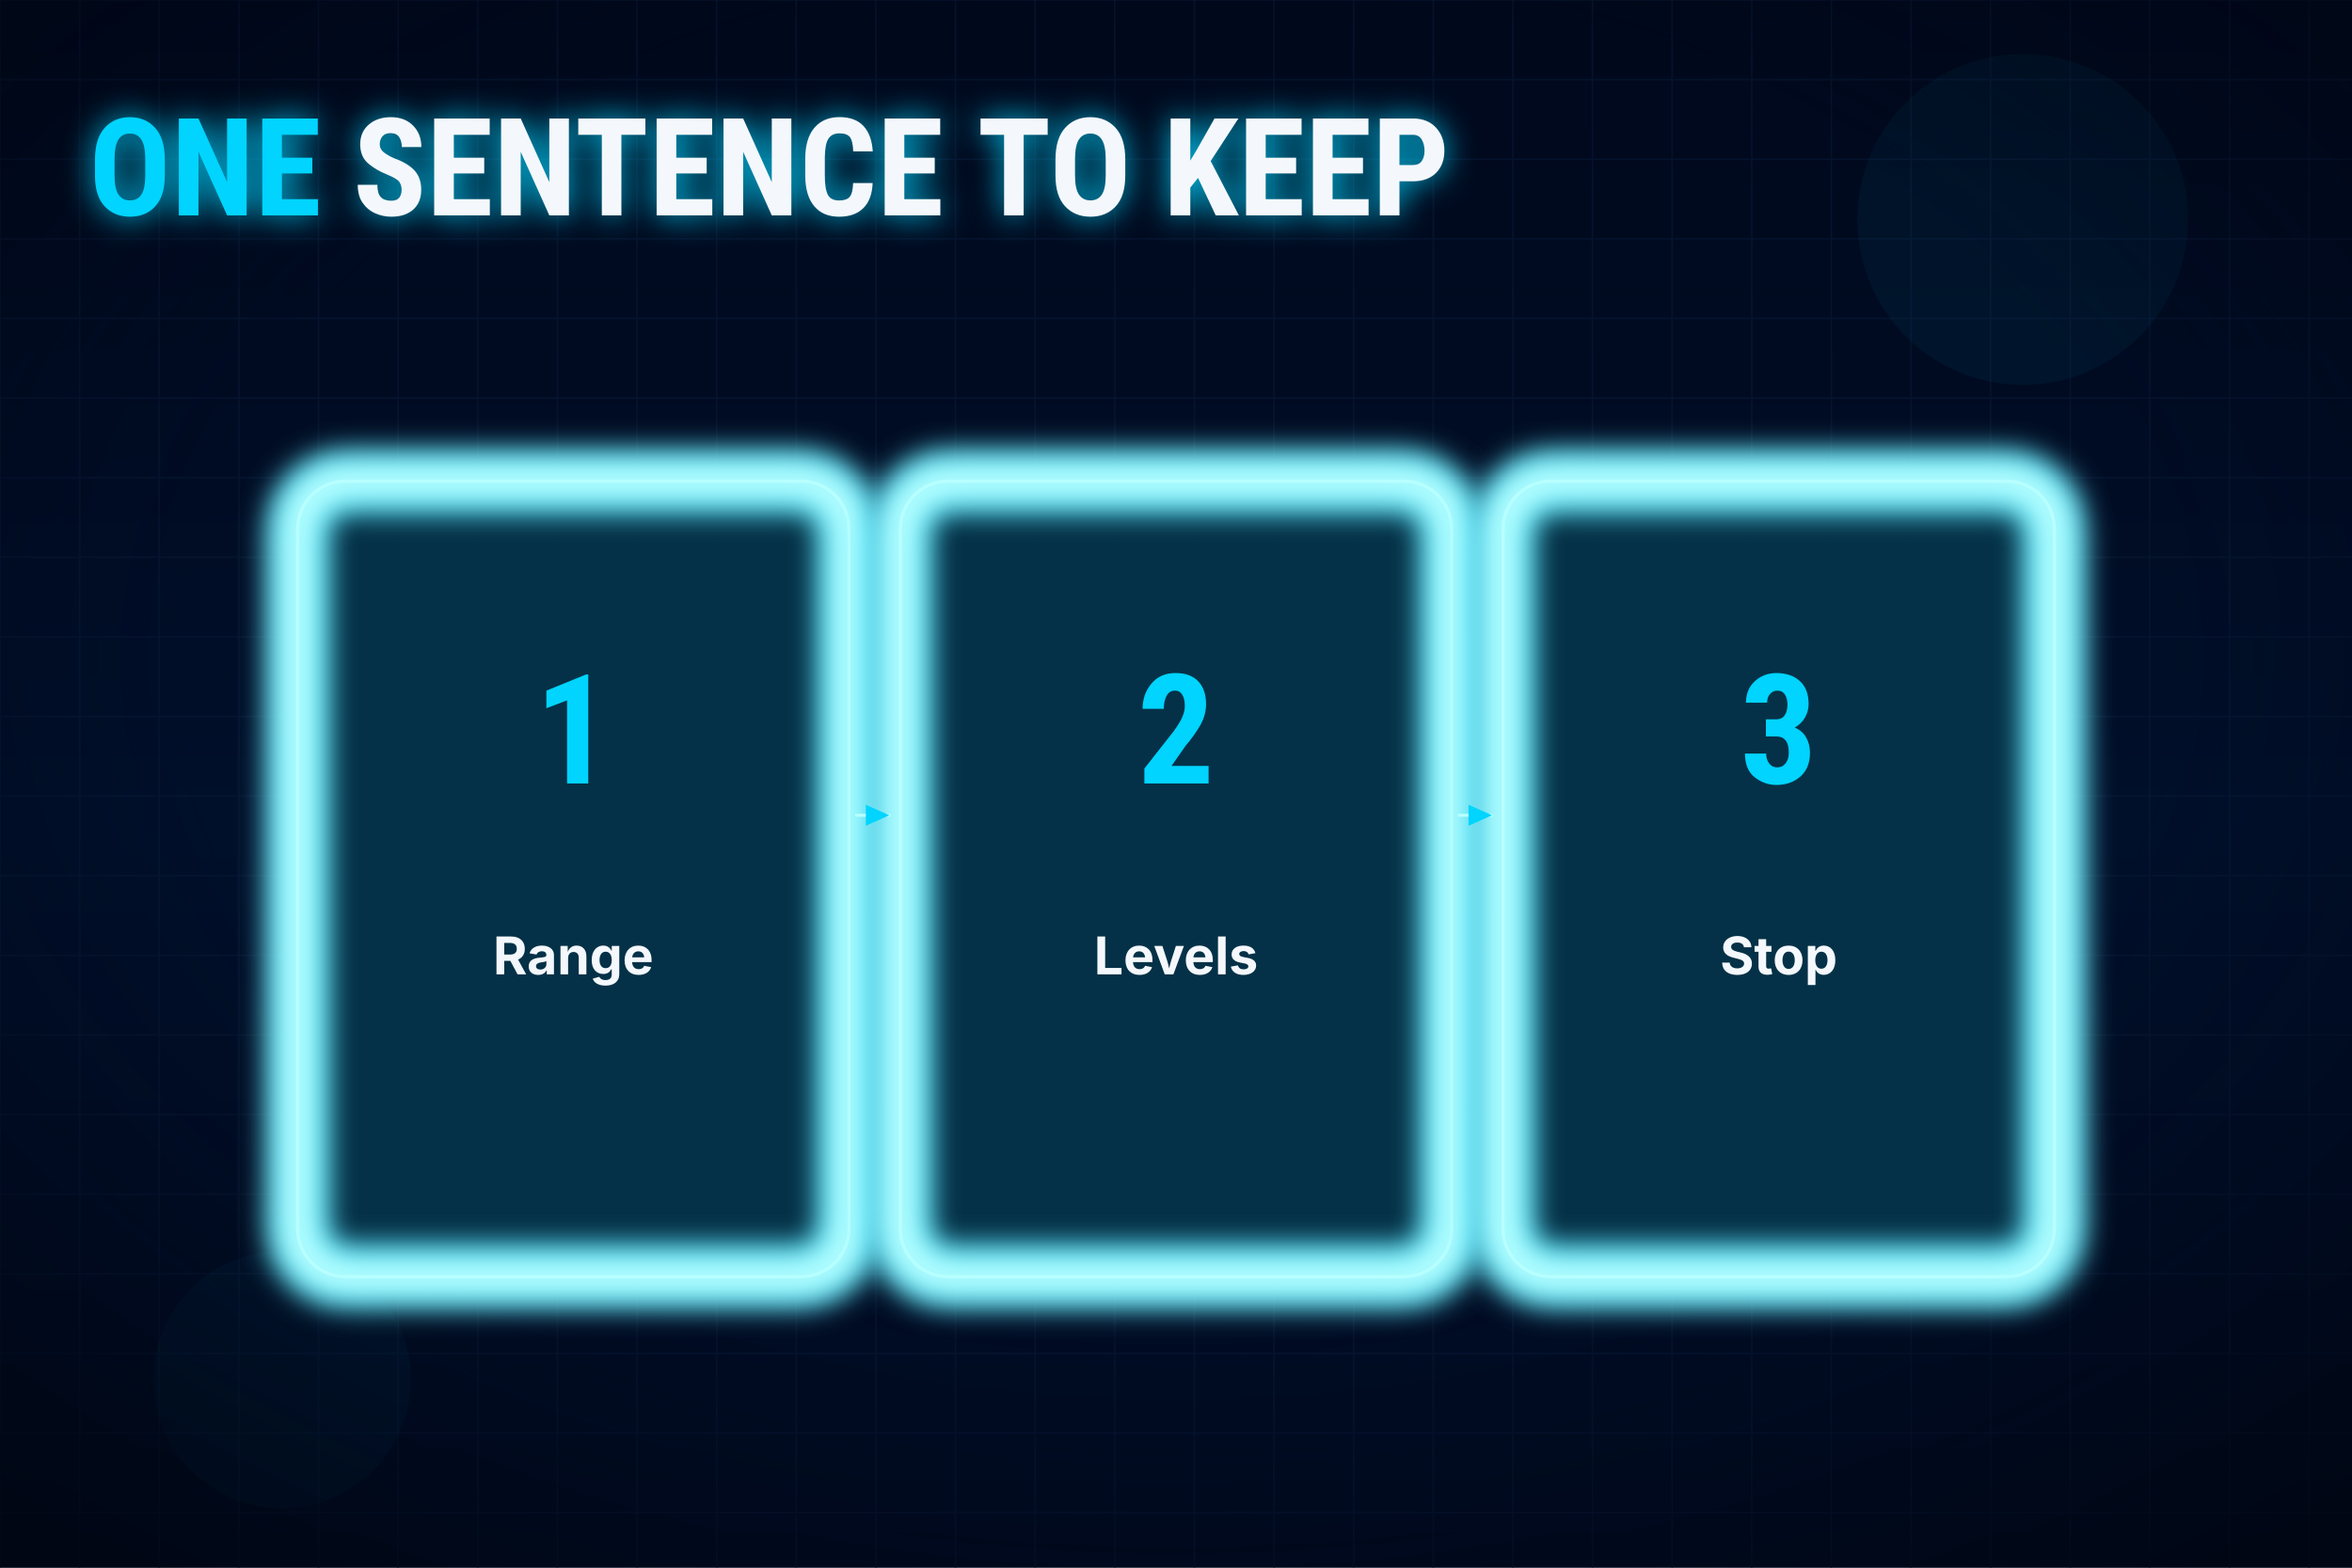
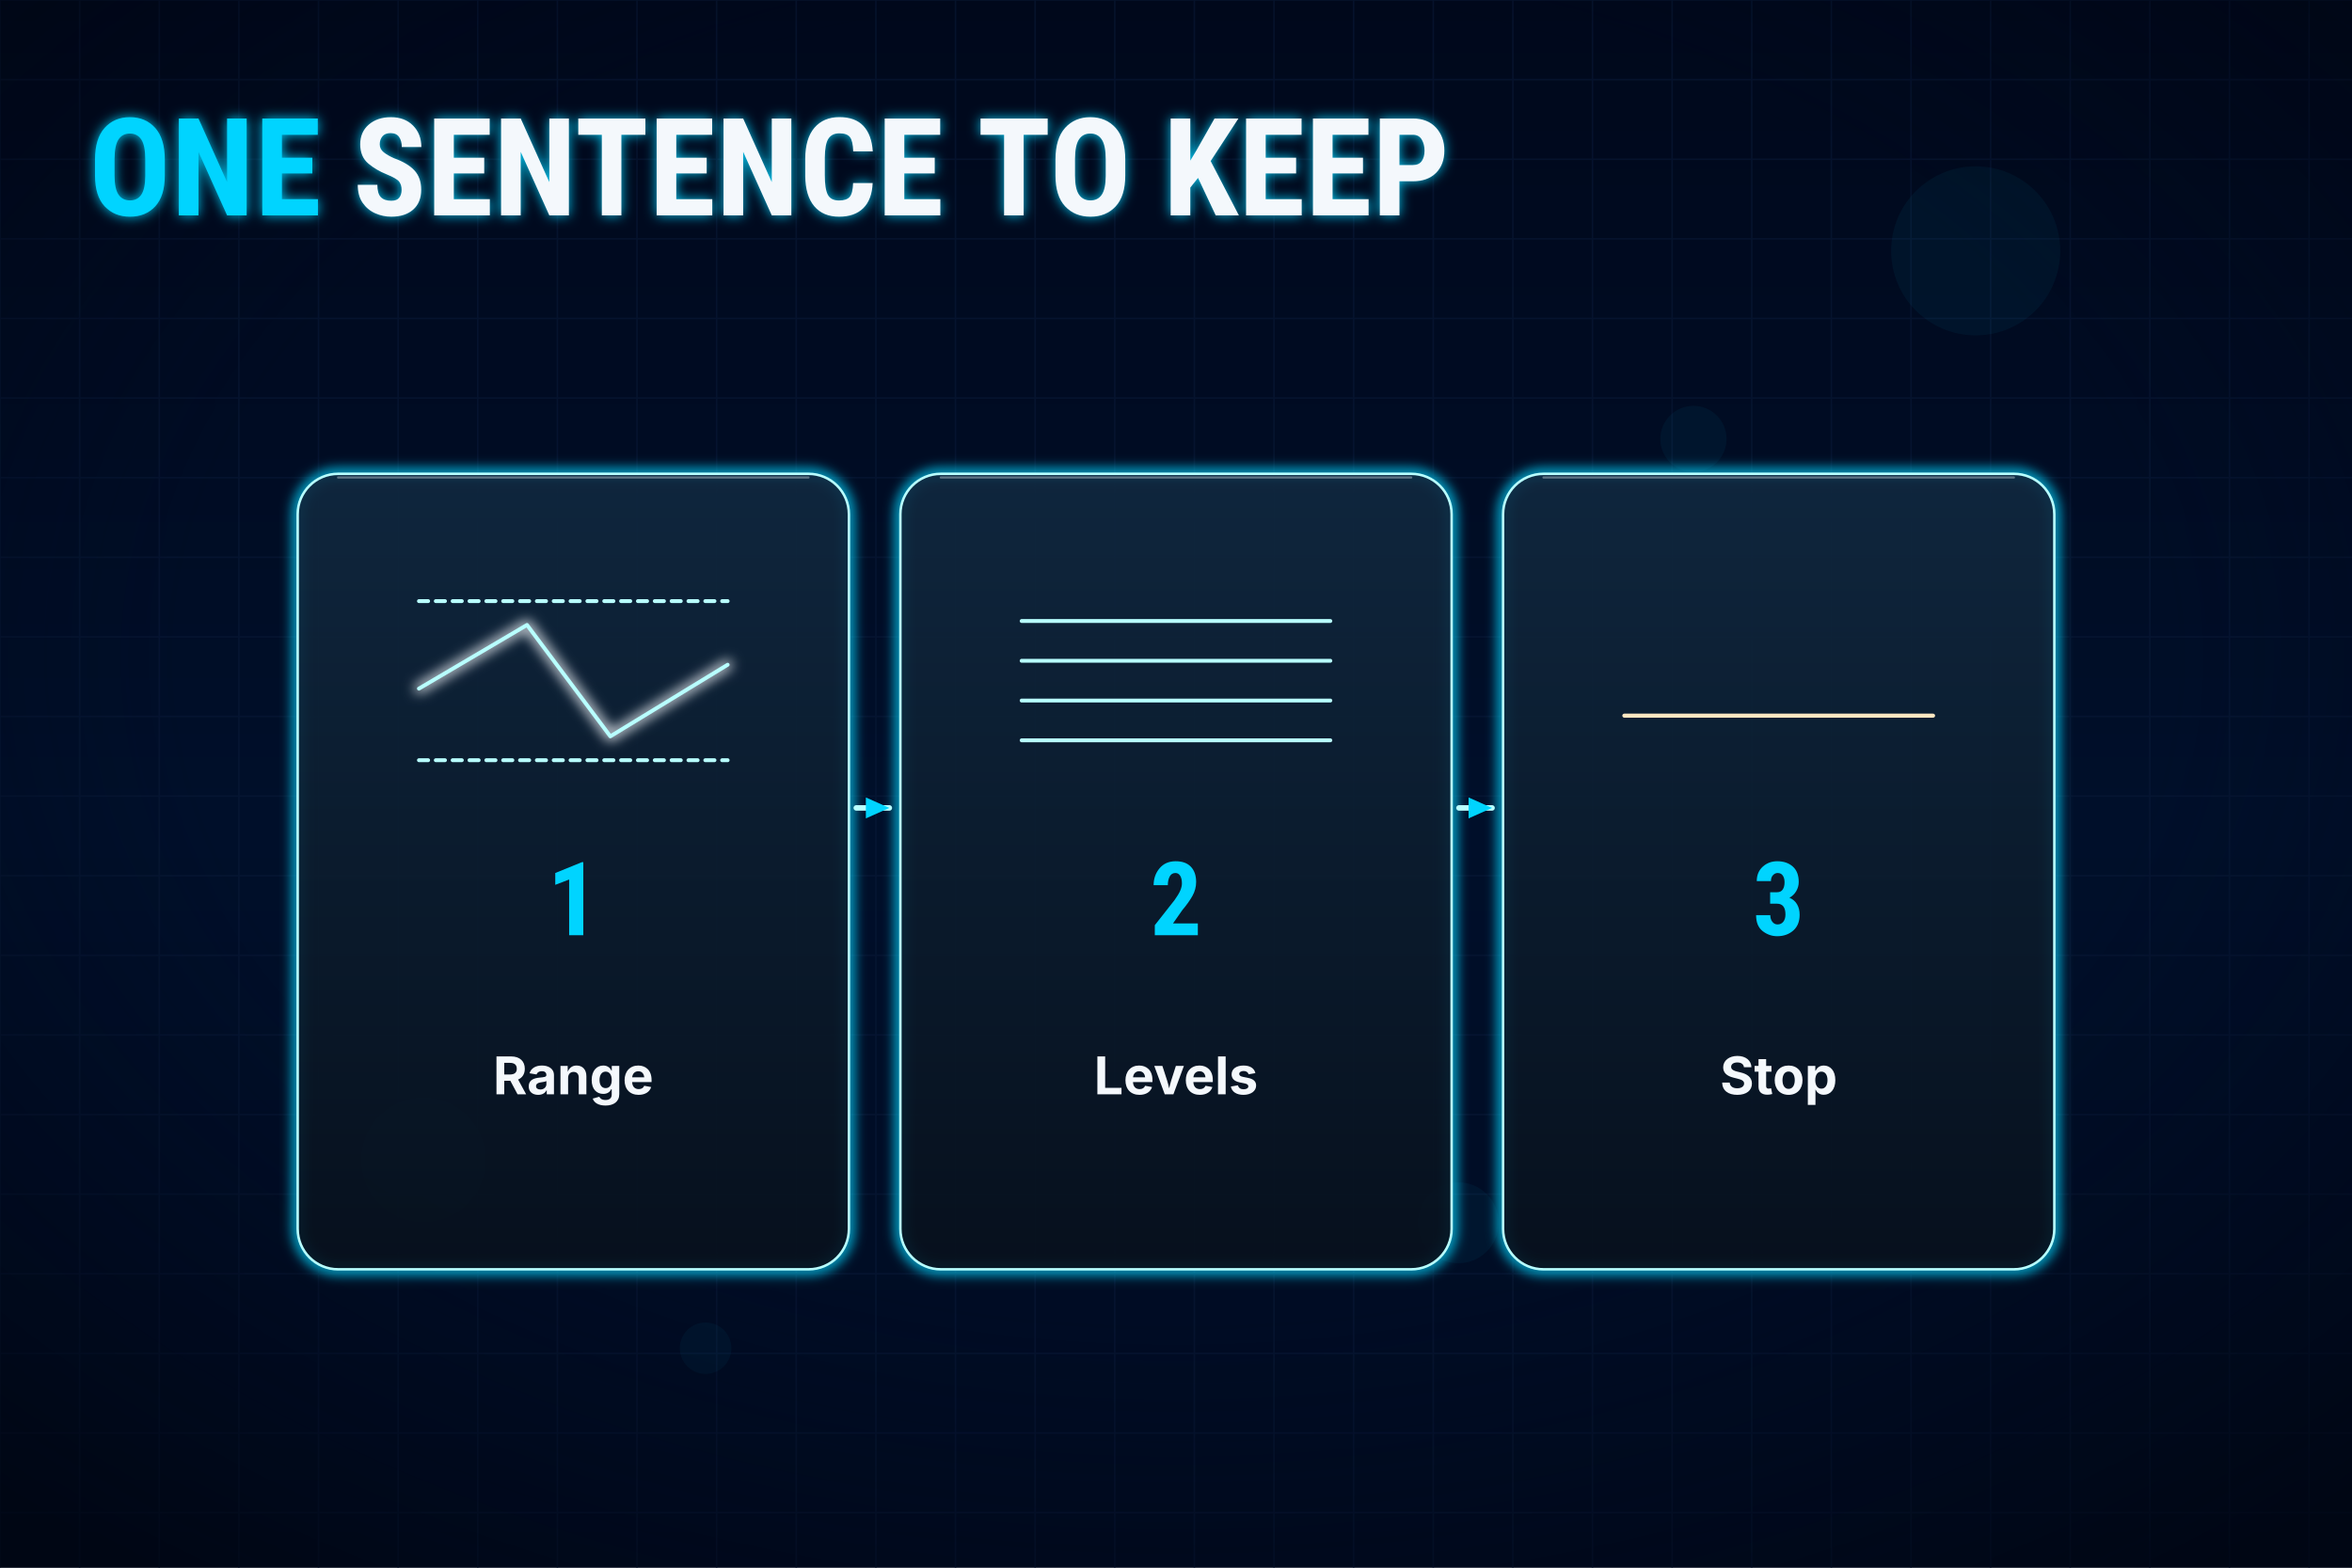
<svg xmlns="http://www.w3.org/2000/svg" width="1536" height="1024" viewBox="0 0 1536 1024">
  <defs>
    <style>
@font-face { font-family: "Inter"; src: url("file:///agent/repos/claude/skills/illustration-engine/illustration_engine/assets/fonts/Inter-Regular.ttf") format("truetype"); font-weight: 400; font-style: normal; }
@font-face { font-family: "Inter"; src: url("file:///agent/repos/claude/skills/illustration-engine/illustration_engine/assets/fonts/Inter-SemiBold.ttf") format("truetype"); font-weight: 600; font-style: normal; }
@font-face { font-family: "Inter"; src: url("file:///agent/repos/claude/skills/illustration-engine/illustration_engine/assets/fonts/Inter-Bold.ttf") format("truetype"); font-weight: 700; font-style: normal; }
@font-face { font-family: "Roboto Condensed"; src: url("file:///agent/repos/claude/skills/illustration-engine/illustration_engine/assets/fonts/RobotoCondensed-Bold.ttf") format("truetype"); font-weight: 700; font-style: normal; }
</style>
    <linearGradient id="bg1" x1="0" y1="0" x2="0" y2="1">
      <stop offset="0%" stop-color="#00081B" />
      <stop offset="52%" stop-color="#000F2A" />
      <stop offset="100%" stop-color="#000B21" />
    </linearGradient>
    <radialGradient id="vig2" cx="50%" cy="42%" r="72%">
      <stop offset="58%" stop-color="#00081B" stop-opacity="0" />
      <stop offset="100%" stop-color="#00040F" stop-opacity="0.72" />
    </radialGradient>
    <filter id="bloom" x="-150%" y="-150%" width="400%" height="400%" color-interpolation-filters="sRGB">
-       <feGaussianBlur in="SourceGraphic" stdDeviation="10" />
+       <feGaussianBlur in="SourceGraphic" stdDeviation="4" />
    </filter>
+     <linearGradient id="glass3" x1="0" y1="0" x2="0" y2="1">
+       <stop offset="0%" stop-color="#10283F" />
+       <stop offset="100%" stop-color="#07101C" />
+     </linearGradient>
+     <linearGradient id="glass4" x1="0" y1="0" x2="0" y2="1">
+       <stop offset="0%" stop-color="#10283F" />
+       <stop offset="100%" stop-color="#07101C" />
+     </linearGradient>
+     <linearGradient id="glass5" x1="0" y1="0" x2="0" y2="1">
+       <stop offset="0%" stop-color="#10283F" />
+       <stop offset="100%" stop-color="#07101C" />
+     </linearGradient>
  </defs>
  <rect x="0" y="0" width="1536" height="1024" rx="0" ry="0" fill="url(#bg1)" fill-opacity="1" stroke="none" stroke-width="0" stroke-opacity="1" />
  <g opacity="0.55">
    <line x1="0" y1="0" x2="0" y2="1024" stroke="#0A1A38" stroke-width="1" stroke-linecap="round" stroke-opacity="1" />
    <line x1="52" y1="0" x2="52" y2="1024" stroke="#0A1A38" stroke-width="1" stroke-linecap="round" stroke-opacity="1" />
    <line x1="104" y1="0" x2="104" y2="1024" stroke="#0A1A38" stroke-width="1" stroke-linecap="round" stroke-opacity="1" />
    <line x1="156" y1="0" x2="156" y2="1024" stroke="#0A1A38" stroke-width="1" stroke-linecap="round" stroke-opacity="1" />
    <line x1="208" y1="0" x2="208" y2="1024" stroke="#0A1A38" stroke-width="1" stroke-linecap="round" stroke-opacity="1" />
    <line x1="260" y1="0" x2="260" y2="1024" stroke="#0A1A38" stroke-width="1" stroke-linecap="round" stroke-opacity="1" />
    <line x1="312" y1="0" x2="312" y2="1024" stroke="#0A1A38" stroke-width="1" stroke-linecap="round" stroke-opacity="1" />
    <line x1="364" y1="0" x2="364" y2="1024" stroke="#0A1A38" stroke-width="1" stroke-linecap="round" stroke-opacity="1" />
    <line x1="416" y1="0" x2="416" y2="1024" stroke="#0A1A38" stroke-width="1" stroke-linecap="round" stroke-opacity="1" />
    <line x1="468" y1="0" x2="468" y2="1024" stroke="#0A1A38" stroke-width="1" stroke-linecap="round" stroke-opacity="1" />
    <line x1="520" y1="0" x2="520" y2="1024" stroke="#0A1A38" stroke-width="1" stroke-linecap="round" stroke-opacity="1" />
    <line x1="572" y1="0" x2="572" y2="1024" stroke="#0A1A38" stroke-width="1" stroke-linecap="round" stroke-opacity="1" />
    <line x1="624" y1="0" x2="624" y2="1024" stroke="#0A1A38" stroke-width="1" stroke-linecap="round" stroke-opacity="1" />
    <line x1="676" y1="0" x2="676" y2="1024" stroke="#0A1A38" stroke-width="1" stroke-linecap="round" stroke-opacity="1" />
    <line x1="728" y1="0" x2="728" y2="1024" stroke="#0A1A38" stroke-width="1" stroke-linecap="round" stroke-opacity="1" />
    <line x1="780" y1="0" x2="780" y2="1024" stroke="#0A1A38" stroke-width="1" stroke-linecap="round" stroke-opacity="1" />
    <line x1="832" y1="0" x2="832" y2="1024" stroke="#0A1A38" stroke-width="1" stroke-linecap="round" stroke-opacity="1" />
    <line x1="884" y1="0" x2="884" y2="1024" stroke="#0A1A38" stroke-width="1" stroke-linecap="round" stroke-opacity="1" />
    <line x1="936" y1="0" x2="936" y2="1024" stroke="#0A1A38" stroke-width="1" stroke-linecap="round" stroke-opacity="1" />
    <line x1="988" y1="0" x2="988" y2="1024" stroke="#0A1A38" stroke-width="1" stroke-linecap="round" stroke-opacity="1" />
    <line x1="1040" y1="0" x2="1040" y2="1024" stroke="#0A1A38" stroke-width="1" stroke-linecap="round" stroke-opacity="1" />
    <line x1="1092" y1="0" x2="1092" y2="1024" stroke="#0A1A38" stroke-width="1" stroke-linecap="round" stroke-opacity="1" />
    <line x1="1144" y1="0" x2="1144" y2="1024" stroke="#0A1A38" stroke-width="1" stroke-linecap="round" stroke-opacity="1" />
    <line x1="1196" y1="0" x2="1196" y2="1024" stroke="#0A1A38" stroke-width="1" stroke-linecap="round" stroke-opacity="1" />
    <line x1="1248" y1="0" x2="1248" y2="1024" stroke="#0A1A38" stroke-width="1" stroke-linecap="round" stroke-opacity="1" />
    <line x1="1300" y1="0" x2="1300" y2="1024" stroke="#0A1A38" stroke-width="1" stroke-linecap="round" stroke-opacity="1" />
    <line x1="1352" y1="0" x2="1352" y2="1024" stroke="#0A1A38" stroke-width="1" stroke-linecap="round" stroke-opacity="1" />
    <line x1="1404" y1="0" x2="1404" y2="1024" stroke="#0A1A38" stroke-width="1" stroke-linecap="round" stroke-opacity="1" />
    <line x1="1456" y1="0" x2="1456" y2="1024" stroke="#0A1A38" stroke-width="1" stroke-linecap="round" stroke-opacity="1" />
    <line x1="1508" y1="0" x2="1508" y2="1024" stroke="#0A1A38" stroke-width="1" stroke-linecap="round" stroke-opacity="1" />
    <line x1="0" y1="0" x2="1536" y2="0" stroke="#0A1A38" stroke-width="1" stroke-linecap="round" stroke-opacity="1" />
    <line x1="0" y1="52" x2="1536" y2="52" stroke="#0A1A38" stroke-width="1" stroke-linecap="round" stroke-opacity="1" />
    <line x1="0" y1="104" x2="1536" y2="104" stroke="#0A1A38" stroke-width="1" stroke-linecap="round" stroke-opacity="1" />
    <line x1="0" y1="156" x2="1536" y2="156" stroke="#0A1A38" stroke-width="1" stroke-linecap="round" stroke-opacity="1" />
    <line x1="0" y1="208" x2="1536" y2="208" stroke="#0A1A38" stroke-width="1" stroke-linecap="round" stroke-opacity="1" />
    <line x1="0" y1="260" x2="1536" y2="260" stroke="#0A1A38" stroke-width="1" stroke-linecap="round" stroke-opacity="1" />
    <line x1="0" y1="312" x2="1536" y2="312" stroke="#0A1A38" stroke-width="1" stroke-linecap="round" stroke-opacity="1" />
    <line x1="0" y1="364" x2="1536" y2="364" stroke="#0A1A38" stroke-width="1" stroke-linecap="round" stroke-opacity="1" />
    <line x1="0" y1="416" x2="1536" y2="416" stroke="#0A1A38" stroke-width="1" stroke-linecap="round" stroke-opacity="1" />
    <line x1="0" y1="468" x2="1536" y2="468" stroke="#0A1A38" stroke-width="1" stroke-linecap="round" stroke-opacity="1" />
    <line x1="0" y1="520" x2="1536" y2="520" stroke="#0A1A38" stroke-width="1" stroke-linecap="round" stroke-opacity="1" />
    <line x1="0" y1="572" x2="1536" y2="572" stroke="#0A1A38" stroke-width="1" stroke-linecap="round" stroke-opacity="1" />
    <line x1="0" y1="624" x2="1536" y2="624" stroke="#0A1A38" stroke-width="1" stroke-linecap="round" stroke-opacity="1" />
    <line x1="0" y1="676" x2="1536" y2="676" stroke="#0A1A38" stroke-width="1" stroke-linecap="round" stroke-opacity="1" />
    <line x1="0" y1="728" x2="1536" y2="728" stroke="#0A1A38" stroke-width="1" stroke-linecap="round" stroke-opacity="1" />
    <line x1="0" y1="780" x2="1536" y2="780" stroke="#0A1A38" stroke-width="1" stroke-linecap="round" stroke-opacity="1" />
    <line x1="0" y1="832" x2="1536" y2="832" stroke="#0A1A38" stroke-width="1" stroke-linecap="round" stroke-opacity="1" />
    <line x1="0" y1="884" x2="1536" y2="884" stroke="#0A1A38" stroke-width="1" stroke-linecap="round" stroke-opacity="1" />
    <line x1="0" y1="936" x2="1536" y2="936" stroke="#0A1A38" stroke-width="1" stroke-linecap="round" stroke-opacity="1" />
    <line x1="0" y1="988" x2="1536" y2="988" stroke="#0A1A38" stroke-width="1" stroke-linecap="round" stroke-opacity="1" />
  </g>
-   <circle cx="1320.96" cy="143.36" r="108" fill="#00D4FF" fill-opacity="0.045" stroke="none" stroke-width="0" />
-   <circle cx="184.32" cy="901.12" r="84" fill="#00D4FF" fill-opacity="0.045" stroke="none" stroke-width="0" />
+   <circle cx="1290.24" cy="163.84" r="55.2" fill="#00D4FF" fill-opacity="0.05" stroke="none" stroke-width="0" />
+   <circle cx="1105.92" cy="286.72" r="21.6" fill="#00D4FF" fill-opacity="0.05" stroke="none" stroke-width="0" />
+   <circle cx="276.48" cy="757.76" r="40.8" fill="#00D4FF" fill-opacity="0.05" stroke="none" stroke-width="0" />
+   <circle cx="460.8" cy="880.64" r="16.8" fill="#00D4FF" fill-opacity="0.05" stroke="none" stroke-width="0" />
+   <circle cx="952.32" cy="798.72" r="26.4" fill="#00D4FF" fill-opacity="0.05" stroke="none" stroke-width="0" />
  <rect x="0" y="0" width="1536" height="1024" rx="0" ry="0" fill="url(#vig2)" fill-opacity="1" stroke="none" stroke-width="0" stroke-opacity="1" />
  <text x="58" y="140.68" fill="#00D4FF" fill-opacity="0.9" font-family="Roboto Condensed" font-weight="700" font-size="89" text-anchor="start" filter="url(#bloom)">ONE</text>
  <text x="58" y="140.68" fill="#00D4FF" fill-opacity="1" font-family="Roboto Condensed" font-weight="700" font-size="89" text-anchor="start">ONE</text>
  <text x="230.41" y="140.68" fill="#00D4FF" fill-opacity="0.9" font-family="Roboto Condensed" font-weight="700" font-size="89" text-anchor="start" filter="url(#bloom)">SENTENCE</text>
  <text x="230.41" y="140.68" fill="#F4F8FC" fill-opacity="1" font-family="Roboto Condensed" font-weight="700" font-size="89" text-anchor="start">SENTENCE</text>
  <text x="638.09" y="140.68" fill="#00D4FF" fill-opacity="0.9" font-family="Roboto Condensed" font-weight="700" font-size="89" text-anchor="start" filter="url(#bloom)">TO</text>
  <text x="638.09" y="140.68" fill="#F4F8FC" fill-opacity="1" font-family="Roboto Condensed" font-weight="700" font-size="89" text-anchor="start">TO</text>
  <text x="759.44" y="140.68" fill="#00D4FF" fill-opacity="0.9" font-family="Roboto Condensed" font-weight="700" font-size="89" text-anchor="start" filter="url(#bloom)">KEEP</text>
  <text x="759.44" y="140.68" fill="#F4F8FC" fill-opacity="1" font-family="Roboto Condensed" font-weight="700" font-size="89" text-anchor="start">KEEP</text>
-   <rect x="194.4" y="314.3" width="360" height="519.6" rx="31.2" ry="31.2" fill="#060E1E" fill-opacity="0.9" stroke="none" stroke-width="0" stroke-opacity="1" />
-   <rect x="194.4" y="314.3" width="360" height="519.6" rx="31.2" ry="31.2" fill="#00D4FF" fill-opacity="0.18" stroke="none" stroke-width="0" stroke-opacity="1" />
-   <rect x="194.4" y="314.3" width="360" height="519.6" rx="31.2" ry="31.2" fill="none" fill-opacity="0.8" stroke="#00D4FF" stroke-width="32" stroke-opacity="1" filter="url(#bloom)" />
-   <rect x="194.4" y="314.3" width="360" height="519.6" rx="31.2" ry="31.2" fill="none" fill-opacity="0.55" stroke="#B8FFFF" stroke-width="32" stroke-opacity="1" filter="url(#bloom)" />
-   <rect x="194.4" y="314.3" width="360" height="519.6" rx="31.2" ry="31.2" fill="none" fill-opacity="1" stroke="#B8FFFF" stroke-width="2.04" stroke-opacity="1" />
-   <text x="374.4" y="511.75" fill="#00D4FF" fill-opacity="1" font-family="Roboto Condensed" font-weight="700" font-size="100" text-anchor="middle">1</text>
-   <text x="374.4" y="636.45" fill="#F4F8FC" fill-opacity="1" font-family="Inter" font-weight="700" font-size="34" text-anchor="middle">Range</text>
-   <rect x="588" y="314.3" width="360" height="519.6" rx="31.2" ry="31.2" fill="#060E1E" fill-opacity="0.9" stroke="none" stroke-width="0" stroke-opacity="1" />
-   <rect x="588" y="314.3" width="360" height="519.6" rx="31.2" ry="31.2" fill="#00D4FF" fill-opacity="0.18" stroke="none" stroke-width="0" stroke-opacity="1" />
-   <rect x="588" y="314.3" width="360" height="519.6" rx="31.2" ry="31.2" fill="none" fill-opacity="0.8" stroke="#00D4FF" stroke-width="32" stroke-opacity="1" filter="url(#bloom)" />
-   <rect x="588" y="314.3" width="360" height="519.6" rx="31.2" ry="31.2" fill="none" fill-opacity="0.55" stroke="#B8FFFF" stroke-width="32" stroke-opacity="1" filter="url(#bloom)" />
-   <rect x="588" y="314.3" width="360" height="519.6" rx="31.2" ry="31.2" fill="none" fill-opacity="1" stroke="#B8FFFF" stroke-width="2.04" stroke-opacity="1" />
-   <text x="768" y="511.75" fill="#00D4FF" fill-opacity="1" font-family="Roboto Condensed" font-weight="700" font-size="100" text-anchor="middle">2</text>
-   <text x="768" y="636.45" fill="#F4F8FC" fill-opacity="1" font-family="Inter" font-weight="700" font-size="34" text-anchor="middle">Levels</text>
-   <rect x="981.6" y="314.3" width="360" height="519.6" rx="31.2" ry="31.2" fill="#060E1E" fill-opacity="0.9" stroke="none" stroke-width="0" stroke-opacity="1" />
-   <rect x="981.6" y="314.3" width="360" height="519.6" rx="31.2" ry="31.2" fill="#00D4FF" fill-opacity="0.18" stroke="none" stroke-width="0" stroke-opacity="1" />
-   <rect x="981.6" y="314.3" width="360" height="519.6" rx="31.2" ry="31.2" fill="none" fill-opacity="0.8" stroke="#00D4FF" stroke-width="32" stroke-opacity="1" filter="url(#bloom)" />
-   <rect x="981.6" y="314.3" width="360" height="519.6" rx="31.2" ry="31.2" fill="none" fill-opacity="0.55" stroke="#B8FFFF" stroke-width="32" stroke-opacity="1" filter="url(#bloom)" />
-   <rect x="981.6" y="314.3" width="360" height="519.6" rx="31.2" ry="31.2" fill="none" fill-opacity="1" stroke="#B8FFFF" stroke-width="2.04" stroke-opacity="1" />
-   <text x="1161.6" y="511.75" fill="#00D4FF" fill-opacity="1" font-family="Roboto Condensed" font-weight="700" font-size="100" text-anchor="middle">3</text>
-   <text x="1161.6" y="636.45" fill="#F4F8FC" fill-opacity="1" font-family="Inter" font-weight="700" font-size="34" text-anchor="middle">Stop</text>
-   <line x1="559.2" y1="532.53" x2="580.8" y2="532.53" stroke="#00D4FF" stroke-width="32" stroke-linecap="round" stroke-opacity="0.85" filter="url(#bloom)" />
-   <line x1="559.2" y1="532.53" x2="580.8" y2="532.53" stroke="#B8FFFF" stroke-width="1.92" stroke-linecap="round" stroke-opacity="1" />
-   <polygon points="580.8,532.53 565.46,539.38 565.46,525.68" fill="#00D4FF" fill-opacity="1" stroke="none" stroke-width="0" stroke-linejoin="round" />
-   <line x1="952.8" y1="532.53" x2="974.4" y2="532.53" stroke="#00D4FF" stroke-width="32" stroke-linecap="round" stroke-opacity="0.85" filter="url(#bloom)" />
-   <line x1="952.8" y1="532.53" x2="974.4" y2="532.53" stroke="#B8FFFF" stroke-width="1.92" stroke-linecap="round" stroke-opacity="1" />
-   <polygon points="974.4,532.53 959.06,539.38 959.06,525.68" fill="#00D4FF" fill-opacity="1" stroke="none" stroke-width="0" stroke-linejoin="round" />
+   <rect x="194.4" y="309.5" width="360" height="519.6" rx="26.4" ry="26.4" fill="none" fill-opacity="0.55" stroke="#00D4FF" stroke-width="6" stroke-opacity="1" filter="url(#bloom)" />
+   <rect x="194.4" y="309.5" width="360" height="519.6" rx="26.4" ry="26.4" fill="url(#glass3)" fill-opacity="0.92" stroke="none" stroke-width="0" stroke-opacity="1" />
+   <rect x="194.4" y="309.5" width="360" height="519.6" rx="26.4" ry="26.4" fill="none" fill-opacity="0.95" stroke="#B8FFFF" stroke-width="1.62" stroke-opacity="1" />
+   <line x1="220.8" y1="311.9" x2="528" y2="311.9" stroke="#F4F8FC" stroke-width="1.44" stroke-linecap="round" stroke-opacity="0.35" />
+   <line x1="273.6" y1="392.64" x2="475.2" y2="392.64" stroke="#00D4FF" stroke-width="6" stroke-linecap="round" stroke-opacity="0.9" stroke-dasharray="6 5" filter="url(#bloom)" />
+   <line x1="273.6" y1="392.64" x2="475.2" y2="392.64" stroke="#B8FFFF" stroke-width="2.52" stroke-linecap="round" stroke-opacity="1" stroke-dasharray="6 5" />
+   <line x1="273.6" y1="496.56" x2="475.2" y2="496.56" stroke="#00D4FF" stroke-width="6" stroke-linecap="round" stroke-opacity="0.9" stroke-dasharray="6 5" filter="url(#bloom)" />
+   <line x1="273.6" y1="496.56" x2="475.2" y2="496.56" stroke="#B8FFFF" stroke-width="2.52" stroke-linecap="round" stroke-opacity="1" stroke-dasharray="6 5" />
+   <polyline points="273.6,449.79 344.16,408.22 398.59,480.97 475.2,434.2" fill="none" stroke="#F4F8FC" stroke-width="6" stroke-linejoin="round" stroke-linecap="round" stroke-opacity="0.9" filter="url(#bloom)" />
+   <polyline points="273.6,449.79 344.16,408.22 398.59,480.97 475.2,434.2" fill="none" stroke="#B8FFFF" stroke-width="2.52" stroke-linejoin="round" stroke-linecap="round" stroke-opacity="1" />
+   <text x="374.4" y="610.87" fill="#00D4FF" fill-opacity="1" font-family="Roboto Condensed" font-weight="700" font-size="67" text-anchor="middle">1</text>
+   <text x="374.4" y="714.79" fill="#F4F8FC" fill-opacity="1" font-family="Inter" font-weight="700" font-size="34" text-anchor="middle">Range</text>
+   <rect x="588" y="309.5" width="360" height="519.6" rx="26.4" ry="26.4" fill="none" fill-opacity="0.55" stroke="#00D4FF" stroke-width="6" stroke-opacity="1" filter="url(#bloom)" />
+   <rect x="588" y="309.5" width="360" height="519.6" rx="26.4" ry="26.4" fill="url(#glass4)" fill-opacity="0.92" stroke="none" stroke-width="0" stroke-opacity="1" />
+   <rect x="588" y="309.5" width="360" height="519.6" rx="26.4" ry="26.4" fill="none" fill-opacity="0.95" stroke="#B8FFFF" stroke-width="1.62" stroke-opacity="1" />
+   <line x1="614.4" y1="311.9" x2="921.6" y2="311.9" stroke="#F4F8FC" stroke-width="1.44" stroke-linecap="round" stroke-opacity="0.35" />
+   <line x1="667.2" y1="405.63" x2="868.8" y2="405.63" stroke="#00D4FF" stroke-width="6" stroke-linecap="round" stroke-opacity="0.9" filter="url(#bloom)" />
+   <line x1="667.2" y1="405.63" x2="868.8" y2="405.63" stroke="#B8FFFF" stroke-width="2.52" stroke-linecap="round" stroke-opacity="1" />
+   <line x1="667.2" y1="431.61" x2="868.8" y2="431.61" stroke="#00D4FF" stroke-width="6" stroke-linecap="round" stroke-opacity="0.9" filter="url(#bloom)" />
+   <line x1="667.2" y1="431.61" x2="868.8" y2="431.61" stroke="#B8FFFF" stroke-width="2.52" stroke-linecap="round" stroke-opacity="1" />
+   <line x1="667.2" y1="457.59" x2="868.8" y2="457.59" stroke="#00D4FF" stroke-width="6" stroke-linecap="round" stroke-opacity="0.9" filter="url(#bloom)" />
+   <line x1="667.2" y1="457.59" x2="868.8" y2="457.59" stroke="#B8FFFF" stroke-width="2.52" stroke-linecap="round" stroke-opacity="1" />
+   <line x1="667.2" y1="483.57" x2="868.8" y2="483.57" stroke="#00D4FF" stroke-width="6" stroke-linecap="round" stroke-opacity="0.9" filter="url(#bloom)" />
+   <line x1="667.2" y1="483.57" x2="868.8" y2="483.57" stroke="#B8FFFF" stroke-width="2.52" stroke-linecap="round" stroke-opacity="1" />
+   <text x="768" y="610.87" fill="#00D4FF" fill-opacity="1" font-family="Roboto Condensed" font-weight="700" font-size="67" text-anchor="middle">2</text>
+   <text x="768" y="714.79" fill="#F4F8FC" fill-opacity="1" font-family="Inter" font-weight="700" font-size="34" text-anchor="middle">Levels</text>
+   <rect x="981.6" y="309.5" width="360" height="519.6" rx="26.4" ry="26.4" fill="none" fill-opacity="0.55" stroke="#00D4FF" stroke-width="6" stroke-opacity="1" filter="url(#bloom)" />
+   <rect x="981.6" y="309.5" width="360" height="519.6" rx="26.4" ry="26.4" fill="url(#glass5)" fill-opacity="0.92" stroke="none" stroke-width="0" stroke-opacity="1" />
+   <rect x="981.6" y="309.5" width="360" height="519.6" rx="26.4" ry="26.4" fill="none" fill-opacity="0.95" stroke="#B8FFFF" stroke-width="1.62" stroke-opacity="1" />
+   <line x1="1008" y1="311.9" x2="1315.2" y2="311.9" stroke="#F4F8FC" stroke-width="1.44" stroke-linecap="round" stroke-opacity="0.35" />
+   <line x1="1060.8" y1="467.46" x2="1262.4" y2="467.46" stroke="#FFB020" stroke-width="6" stroke-linecap="round" stroke-opacity="0.9" filter="url(#bloom)" />
+   <line x1="1060.8" y1="467.46" x2="1262.4" y2="467.46" stroke="#FFE7C2" stroke-width="2.64" stroke-linecap="round" stroke-opacity="1" />
+   <text x="1161.6" y="610.87" fill="#00D4FF" fill-opacity="1" font-family="Roboto Condensed" font-weight="700" font-size="67" text-anchor="middle">3</text>
+   <text x="1161.6" y="714.79" fill="#F4F8FC" fill-opacity="1" font-family="Inter" font-weight="700" font-size="34" text-anchor="middle">Stop</text>
+   <line x1="559.2" y1="527.73" x2="580.8" y2="527.73" stroke="#00D4FF" stroke-width="7.92" stroke-linecap="round" stroke-opacity="0.9" filter="url(#bloom)" />
+   <line x1="559.2" y1="527.73" x2="580.8" y2="527.73" stroke="#B8FFFF" stroke-width="3.6" stroke-linecap="round" stroke-opacity="1" />
+   <polygon points="580.8,527.73 565.46,534.58 565.46,520.88" fill="#00D4FF" fill-opacity="1" stroke="none" stroke-width="0" stroke-linejoin="round" />
+   <line x1="952.8" y1="527.73" x2="974.4" y2="527.73" stroke="#00D4FF" stroke-width="7.92" stroke-linecap="round" stroke-opacity="0.9" filter="url(#bloom)" />
+   <line x1="952.8" y1="527.73" x2="974.4" y2="527.73" stroke="#B8FFFF" stroke-width="3.6" stroke-linecap="round" stroke-opacity="1" />
+   <polygon points="974.4,527.73 959.06,534.58 959.06,520.88" fill="#00D4FF" fill-opacity="1" stroke="none" stroke-width="0" stroke-linejoin="round" />
</svg>
